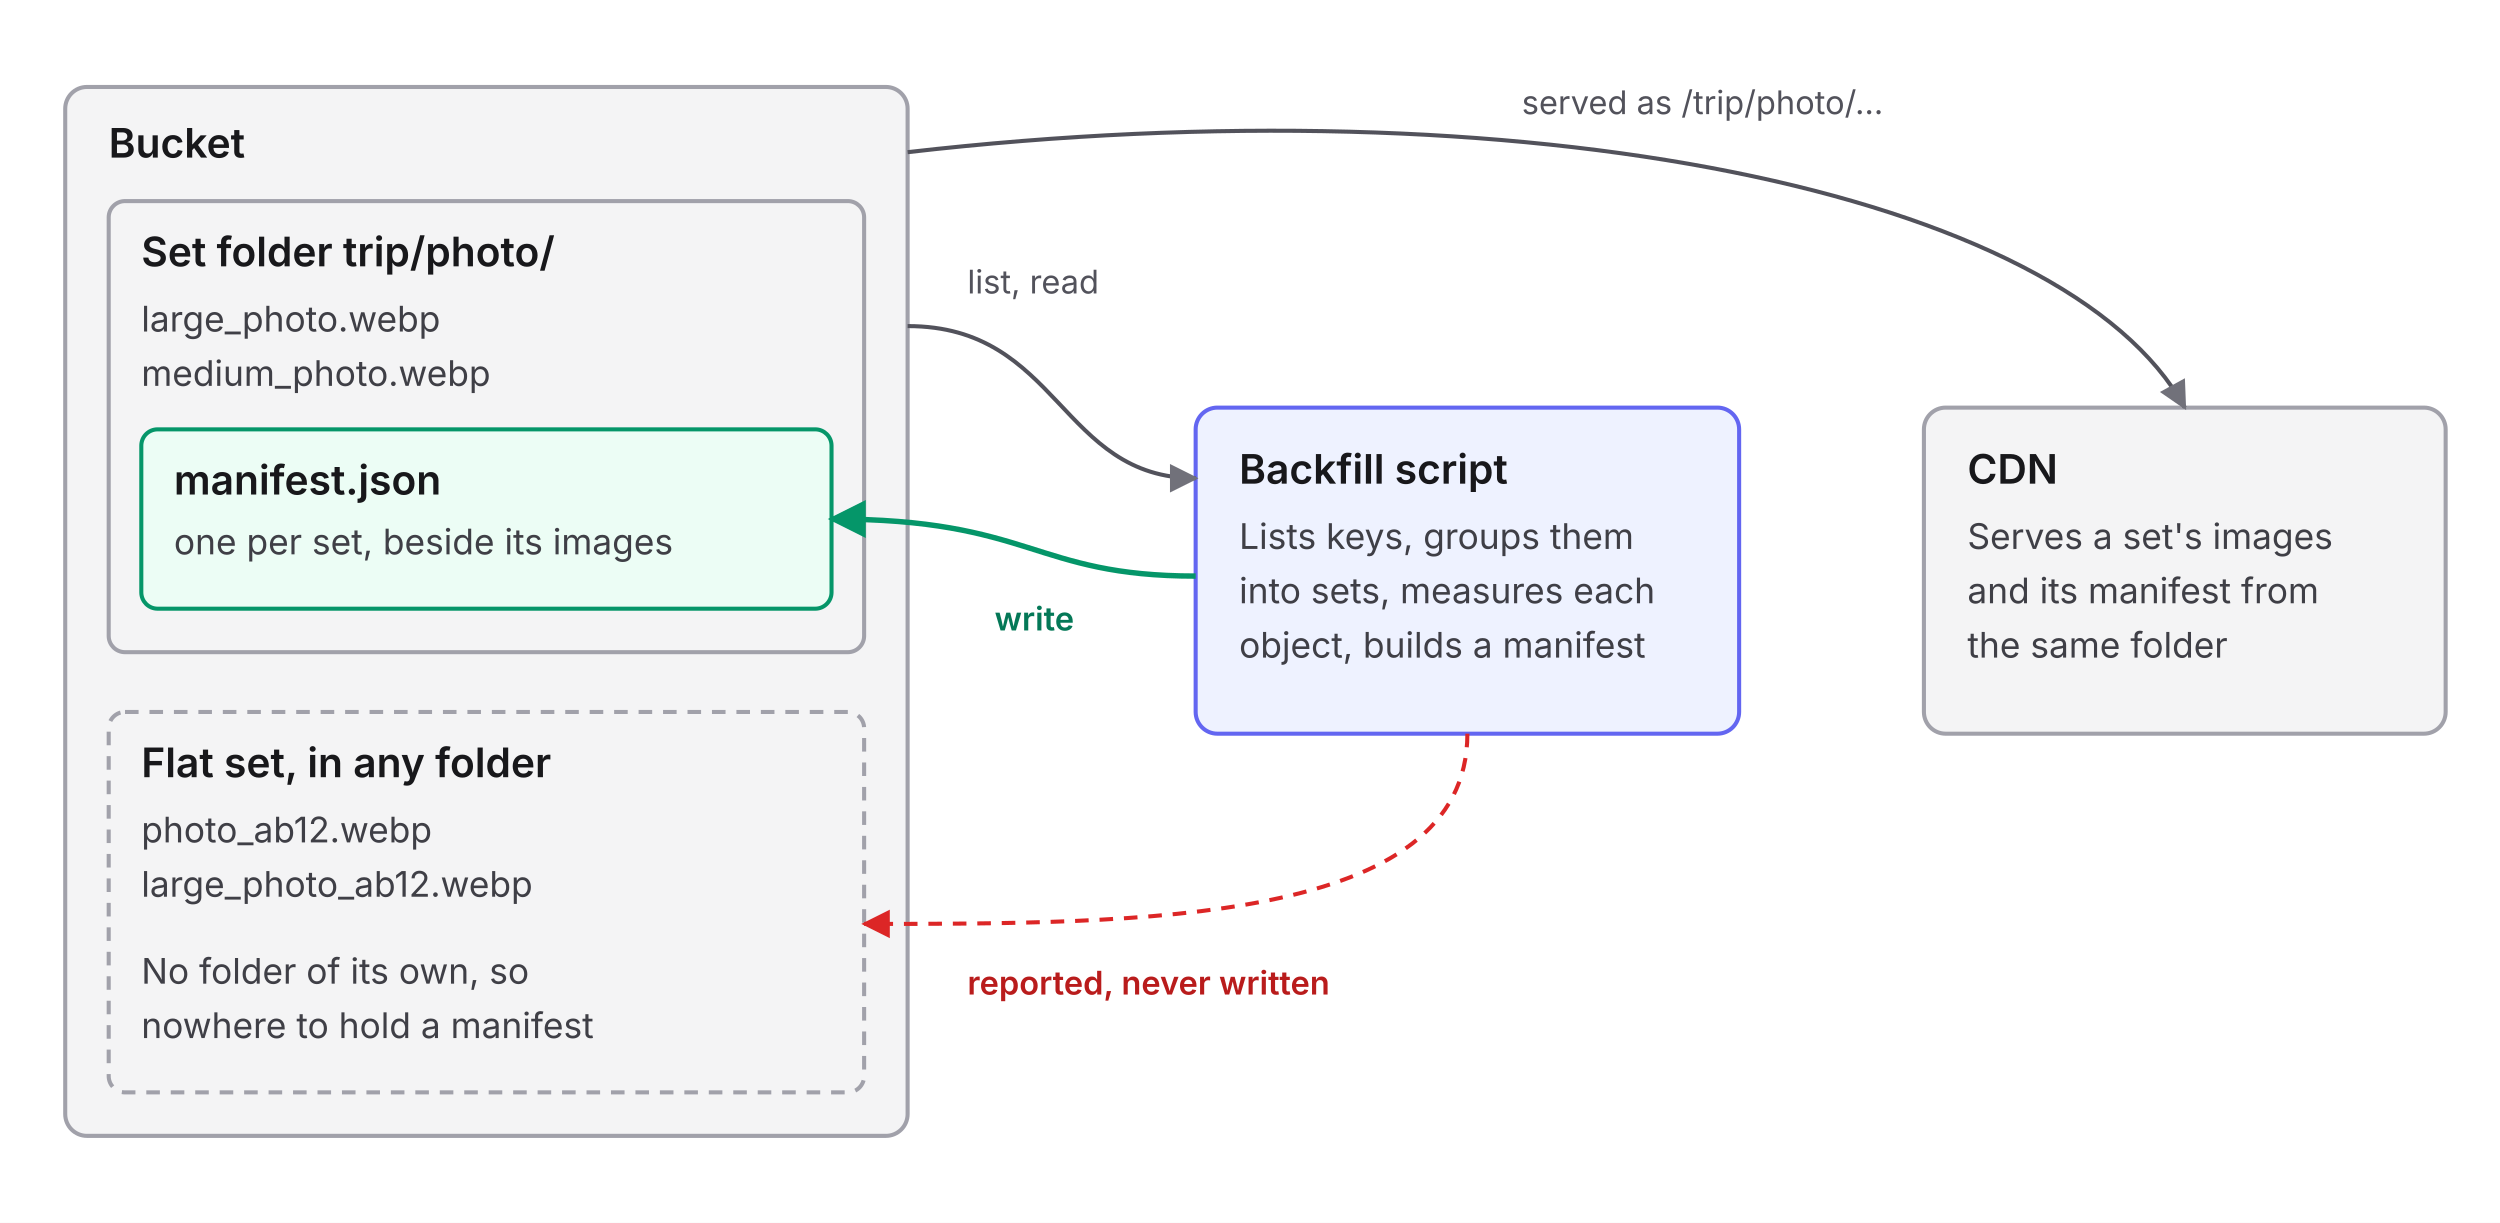
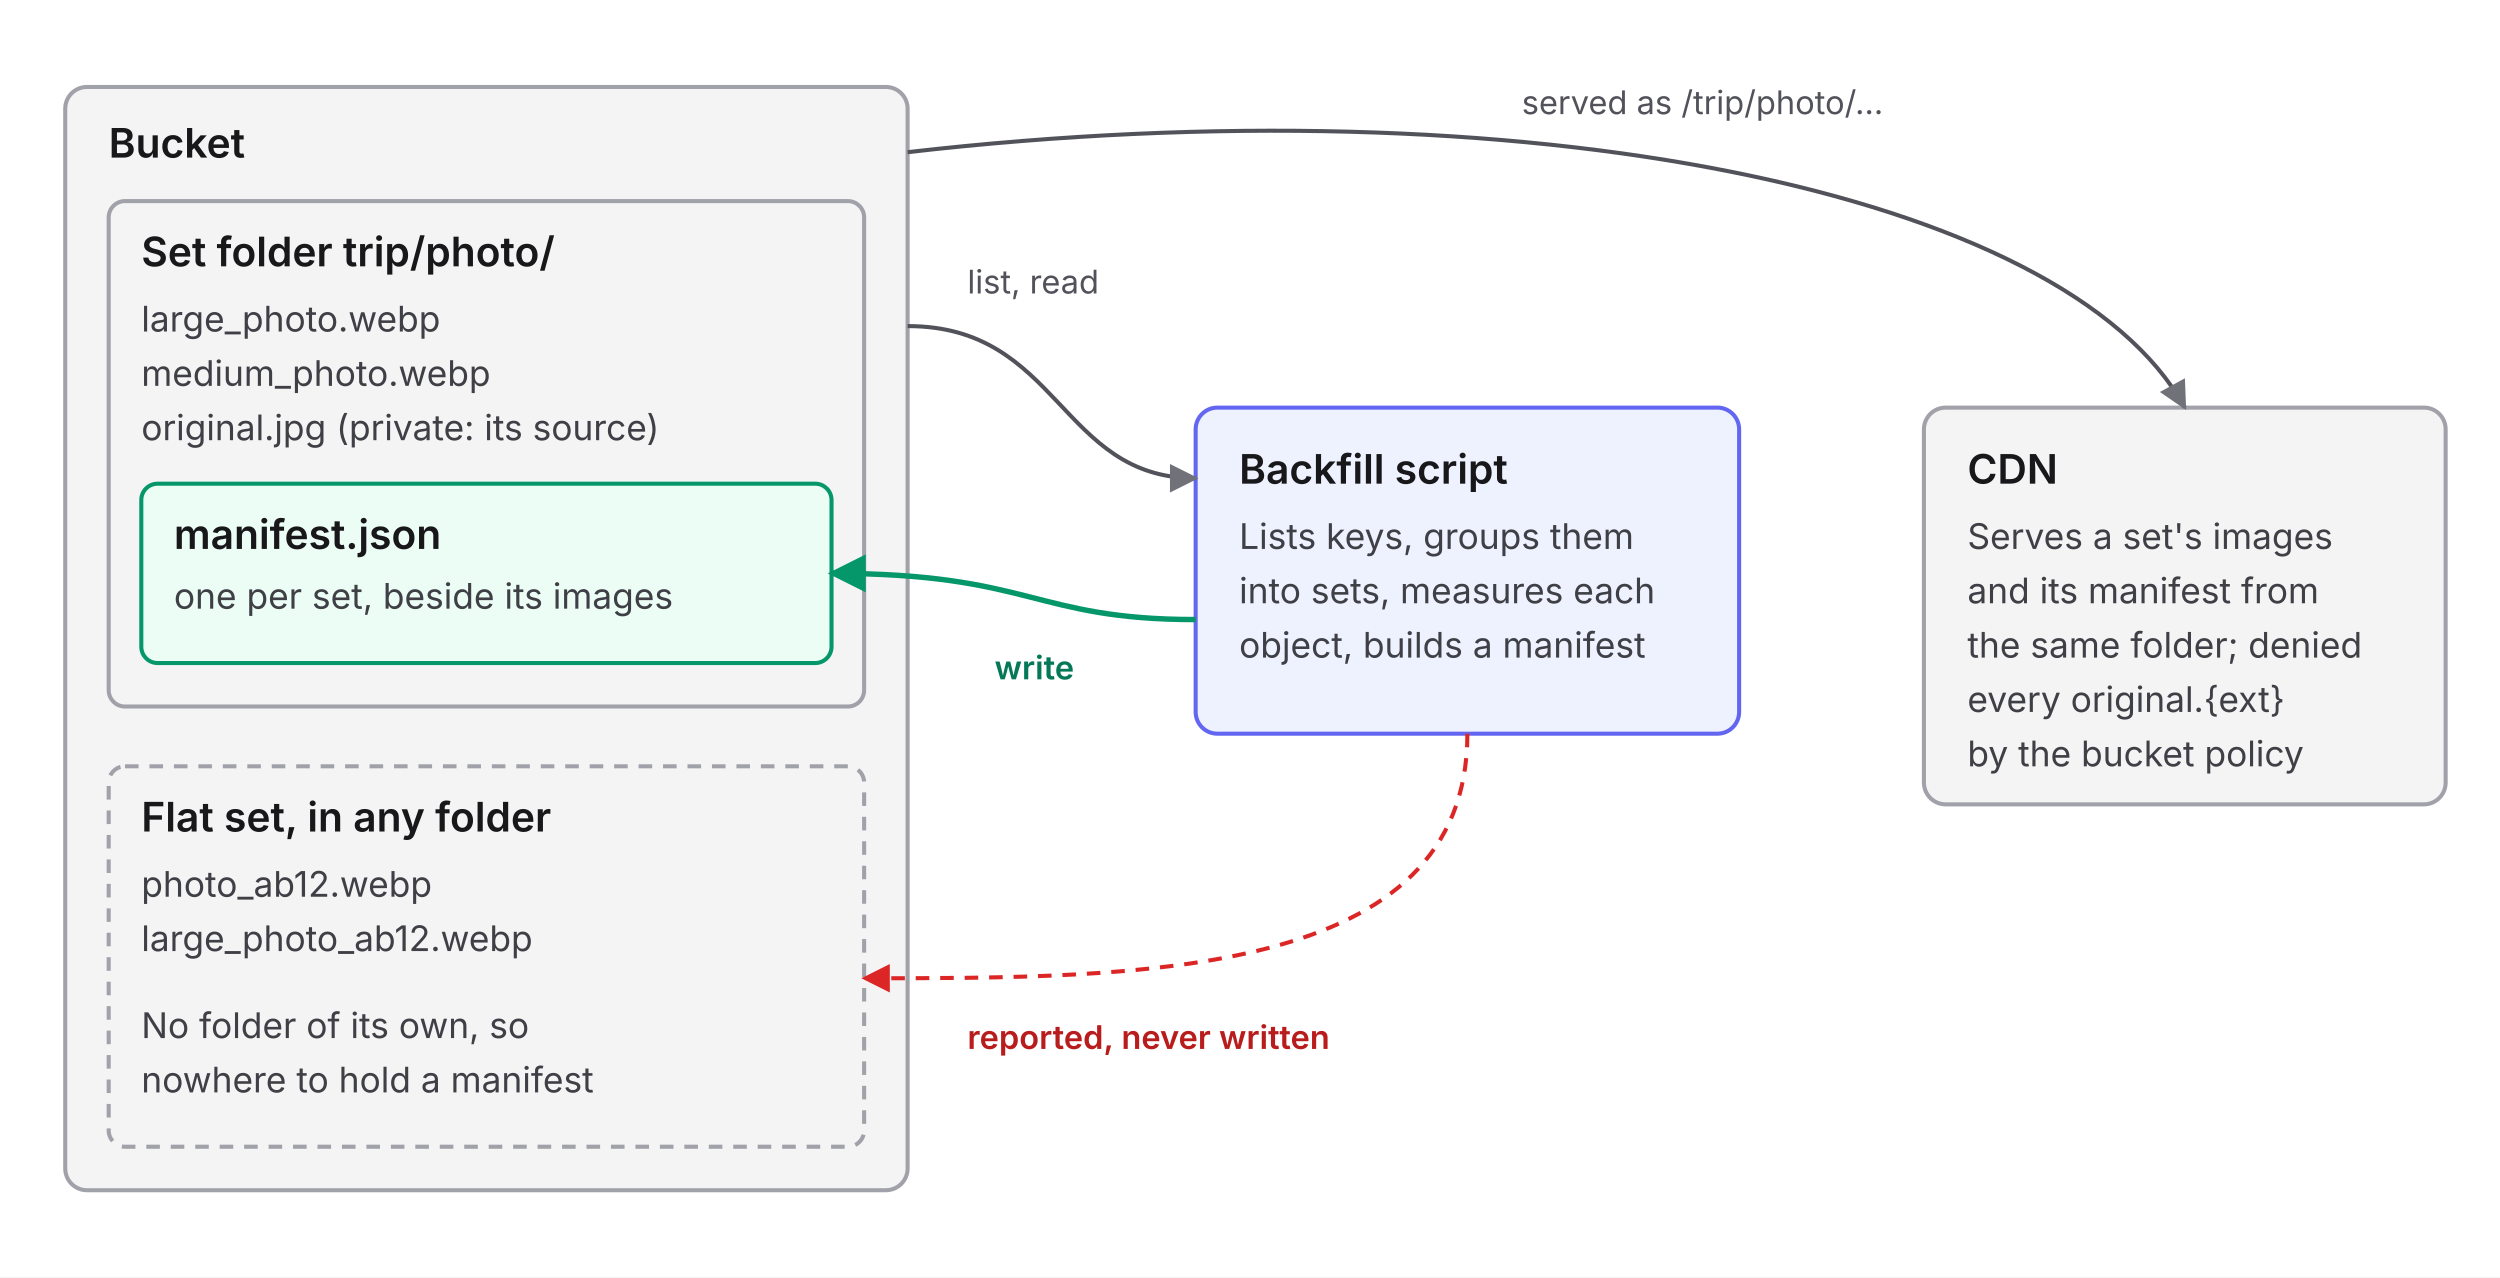
- <svg xmlns="http://www.w3.org/2000/svg" viewBox="0 0 920 450" role="img" aria-labelledby="t d" font-family="ui-sans-serif, system-ui, -apple-system, 'Segoe UI', sans-serif">
+ <svg xmlns="http://www.w3.org/2000/svg" viewBox="0 0 920 470" role="img" aria-labelledby="t d" font-family="ui-sans-serif, system-ui, -apple-system, 'Segoe UI', sans-serif">
  <style>
    .bg { fill: #ffffff; }
    .box { fill: #f4f4f5; stroke: #a1a1aa; stroke-width: 1.5; }
    .script { fill: #eef2ff; stroke: #6366f1; stroke-width: 1.5; }
    .write { fill: #ecfdf5; stroke: #059669; stroke-width: 1.5; }
    .h { font-size: 15px; font-weight: 600; fill: #18181b; }
    .p { font-size: 13px; fill: #3f3f46; }
    .read { stroke: #52525b; stroke-width: 1.5; fill: none; }
    .wr { stroke: #059669; stroke-width: 2; fill: none; }
    .set { fill: none; stroke: #a1a1aa; stroke-width: 1.5; }
    .flat { fill: none; stroke: #a1a1aa; stroke-width: 1.5; stroke-dasharray: 5 4; }
    .no { stroke: #dc2626; stroke-width: 1.5; fill: none; stroke-dasharray: 5 4; }
    .lr { font-size: 12px; fill: #52525b; }
    .lw { font-size: 12px; fill: #047857; font-weight: 600; }
    .ln { font-size: 12px; fill: #b91c1c; font-weight: 600; }
    @media (prefers-color-scheme: dark) {
      .bg { fill: #18181b; }
      .box { fill: #27272a; stroke: #71717a; }
      .script { fill: #1e1b4b; stroke: #818cf8; }
      .write { fill: #052e2b; stroke: #34d399; }
      .h { fill: #f4f4f5; }
      .p { fill: #d4d4d8; }
      .set, .flat { stroke: #71717a; }
      .read { stroke: #a1a1aa; }
      .wr { stroke: #34d399; }
      .no { stroke: #f87171; }
      .lr { fill: #a1a1aa; }
      .lw { fill: #6ee7b7; }
      .ln { fill: #fca5a5; }
    }
  </style>
  <defs>
    <marker id="a" viewBox="0 0 10 10" refX="9" refY="5" markerWidth="7" markerHeight="7" orient="auto-start-reverse">
      <path d="M0 0 10 5 0 10z" fill="#71717a" />
    </marker>
    <marker id="g" viewBox="0 0 10 10" refX="9" refY="5" markerWidth="7" markerHeight="7" orient="auto-start-reverse">
      <path d="M0 0 10 5 0 10z" fill="#059669" />
    </marker>
    <marker id="r" viewBox="0 0 10 10" refX="9" refY="5" markerWidth="7" markerHeight="7" orient="auto-start-reverse">
      <path d="M0 0 10 5 0 10z" fill="#dc2626" />
    </marker>
  </defs>
-   <rect class="bg" width="920" height="450" />
-   <rect class="box" x="24" y="32" width="310" height="386" rx="8" />
+   <rect class="bg" width="920" height="470" />
+   <rect class="box" x="24" y="32" width="310" height="406" rx="8" />
  <text class="h" x="40" y="58">Bucket</text>
-   <rect class="set" x="40" y="74" width="278" height="166" rx="6" />
+   <rect class="set" x="40" y="74" width="278" height="186" rx="6" />
  <text class="h" x="52" y="98" font-size="13">Set folder  trip/photo/</text>
  <text class="p" x="52" y="122">large_photo.webp</text>
  <text class="p" x="52" y="142">medium_photo.webp</text>
-   <rect class="write" x="52" y="158" width="254" height="66" rx="6" />
-   <text class="h" x="64" y="182" font-size="13">manifest.json</text>
-   <text class="p" x="64" y="204">one per set, beside its images</text>
-   <rect class="flat" x="40" y="262" width="278" height="140" rx="6" />
-   <text class="h" x="52" y="286" font-size="13">Flat set, in any folder</text>
-   <text class="p" x="52" y="310">photo_ab12.webp</text>
-   <text class="p" x="52" y="330">large_photo_ab12.webp</text>
-   <text class="p" x="52" y="362">No folder of its own, so</text>
-   <text class="p" x="52" y="382">nowhere to hold a manifest</text>
+   <text class="p" x="52" y="162">original.jpg  (private: its source)</text>
+   <rect class="write" x="52" y="178" width="254" height="66" rx="6" />
+   <text class="h" x="64" y="202" font-size="13">manifest.json</text>
+   <text class="p" x="64" y="224">one per set, beside its images</text>
+   <rect class="flat" x="40" y="282" width="278" height="140" rx="6" />
+   <text class="h" x="52" y="306" font-size="13">Flat set, in any folder</text>
+   <text class="p" x="52" y="330">photo_ab12.webp</text>
+   <text class="p" x="52" y="350">large_photo_ab12.webp</text>
+   <text class="p" x="52" y="382">No folder of its own, so</text>
+   <text class="p" x="52" y="402">nowhere to hold a manifest</text>
  <rect class="script" x="440" y="150" width="200" height="120" rx="8" />
  <text class="h" x="456" y="178">Backfill script</text>
  <text class="p" x="456" y="202">Lists keys, groups them</text>
  <text class="p" x="456" y="222">into sets, measures each</text>
  <text class="p" x="456" y="242">object, builds a manifest</text>
-   <rect class="box" x="708" y="150" width="192" height="120" rx="8" />
+   <rect class="box" x="708" y="150" width="192" height="146" rx="8" />
  <text class="h" x="724" y="178">CDN</text>
  <text class="p" x="724" y="202">Serves a set's images</text>
  <text class="p" x="724" y="222">and its manifest from</text>
-   <text class="p" x="724" y="242">the same folder</text>
+   <text class="p" x="724" y="242">the same folder; denied</text>
+   <text class="p" x="724" y="262">every original.{ext}</text>
+   <text class="p" x="724" y="282">by the bucket policy</text>
  <path class="read" d="M334 120 C390 120 390 176 440 176" marker-end="url(#a)" />
  <text class="lr" x="356" y="108">list, read</text>
-   <path class="wr" d="M440 212 C380 212 380 191 306 191" marker-end="url(#g)" />
-   <text class="lw" x="366" y="232">write</text>
-   <path class="no" d="M540 270 C540 340 420 340 318 340" marker-end="url(#r)" />
-   <text class="ln" x="356" y="366">reported, never written</text>
+   <path class="wr" d="M440 228 C380 228 380 211 306 211" marker-end="url(#g)" />
+   <text class="lw" x="366" y="250">write</text>
+   <path class="no" d="M540 270 C540 360 420 360 318 360" marker-end="url(#r)" />
+   <text class="ln" x="356" y="386">reported, never written</text>
  <path class="read" d="M334 56 C560 30 760 70 804 150" marker-end="url(#a)" />
  <text class="lr" x="560" y="42">served as /trip/photo/…</text>
</svg>
